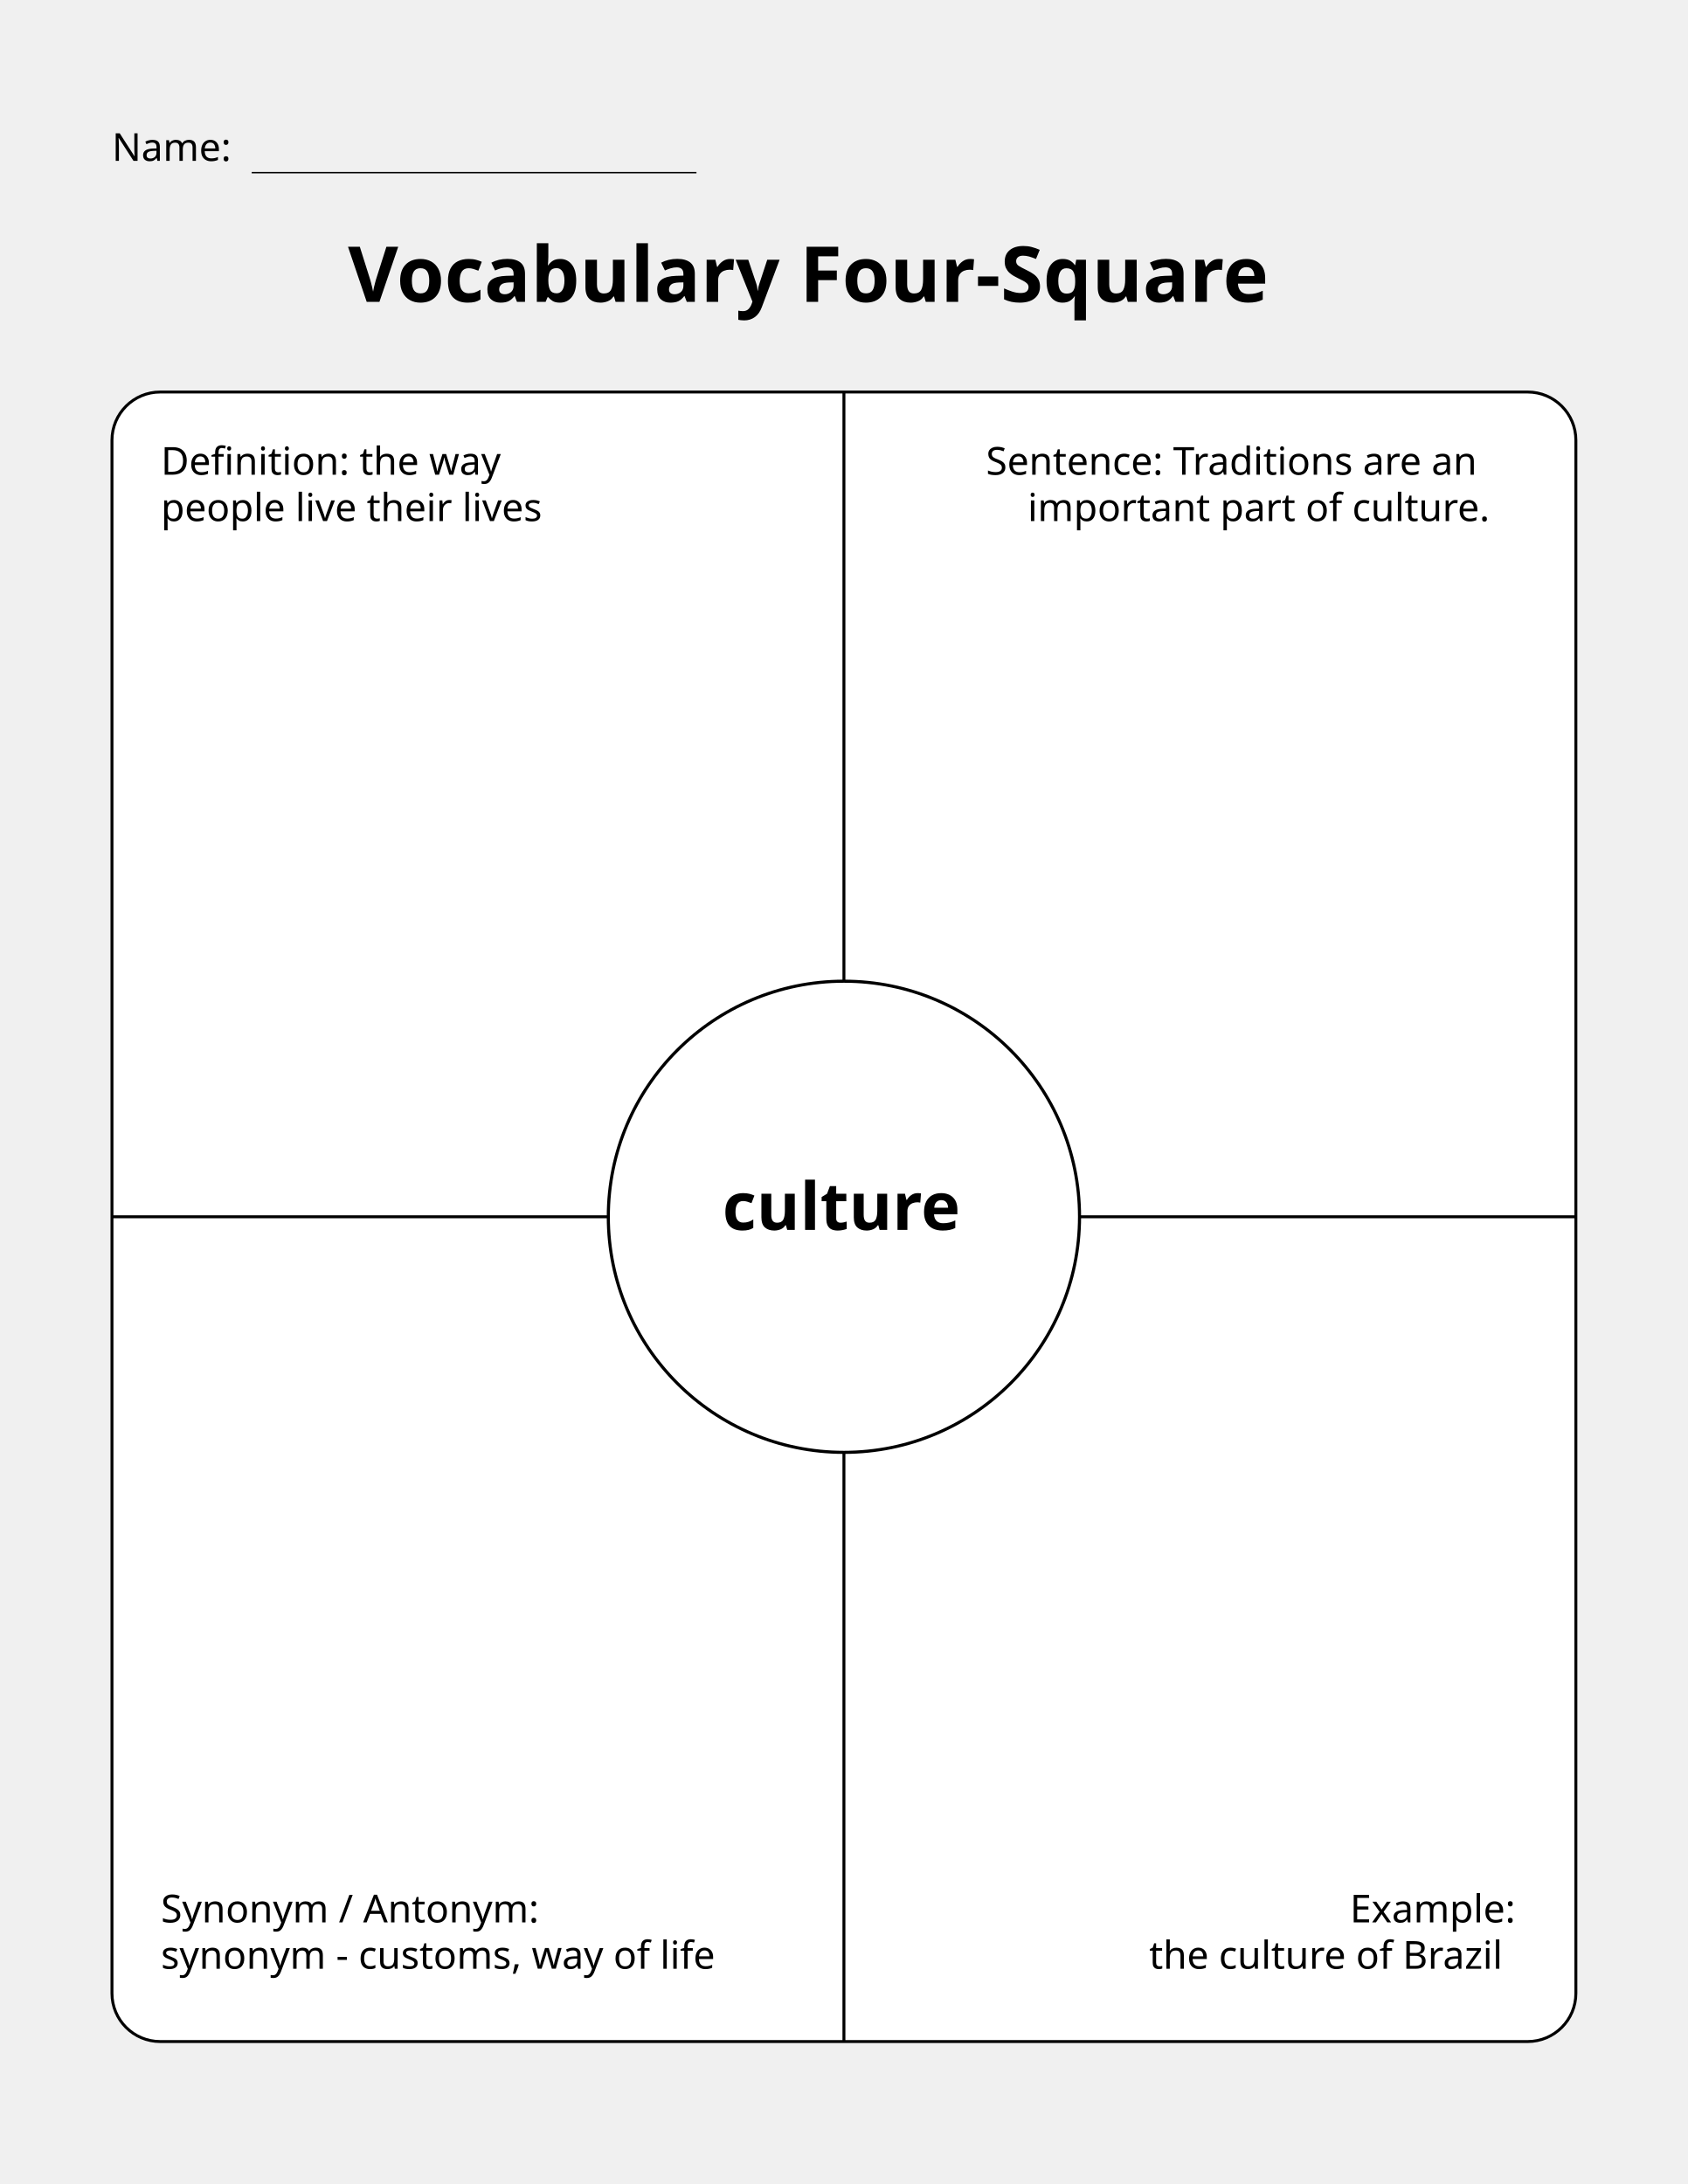
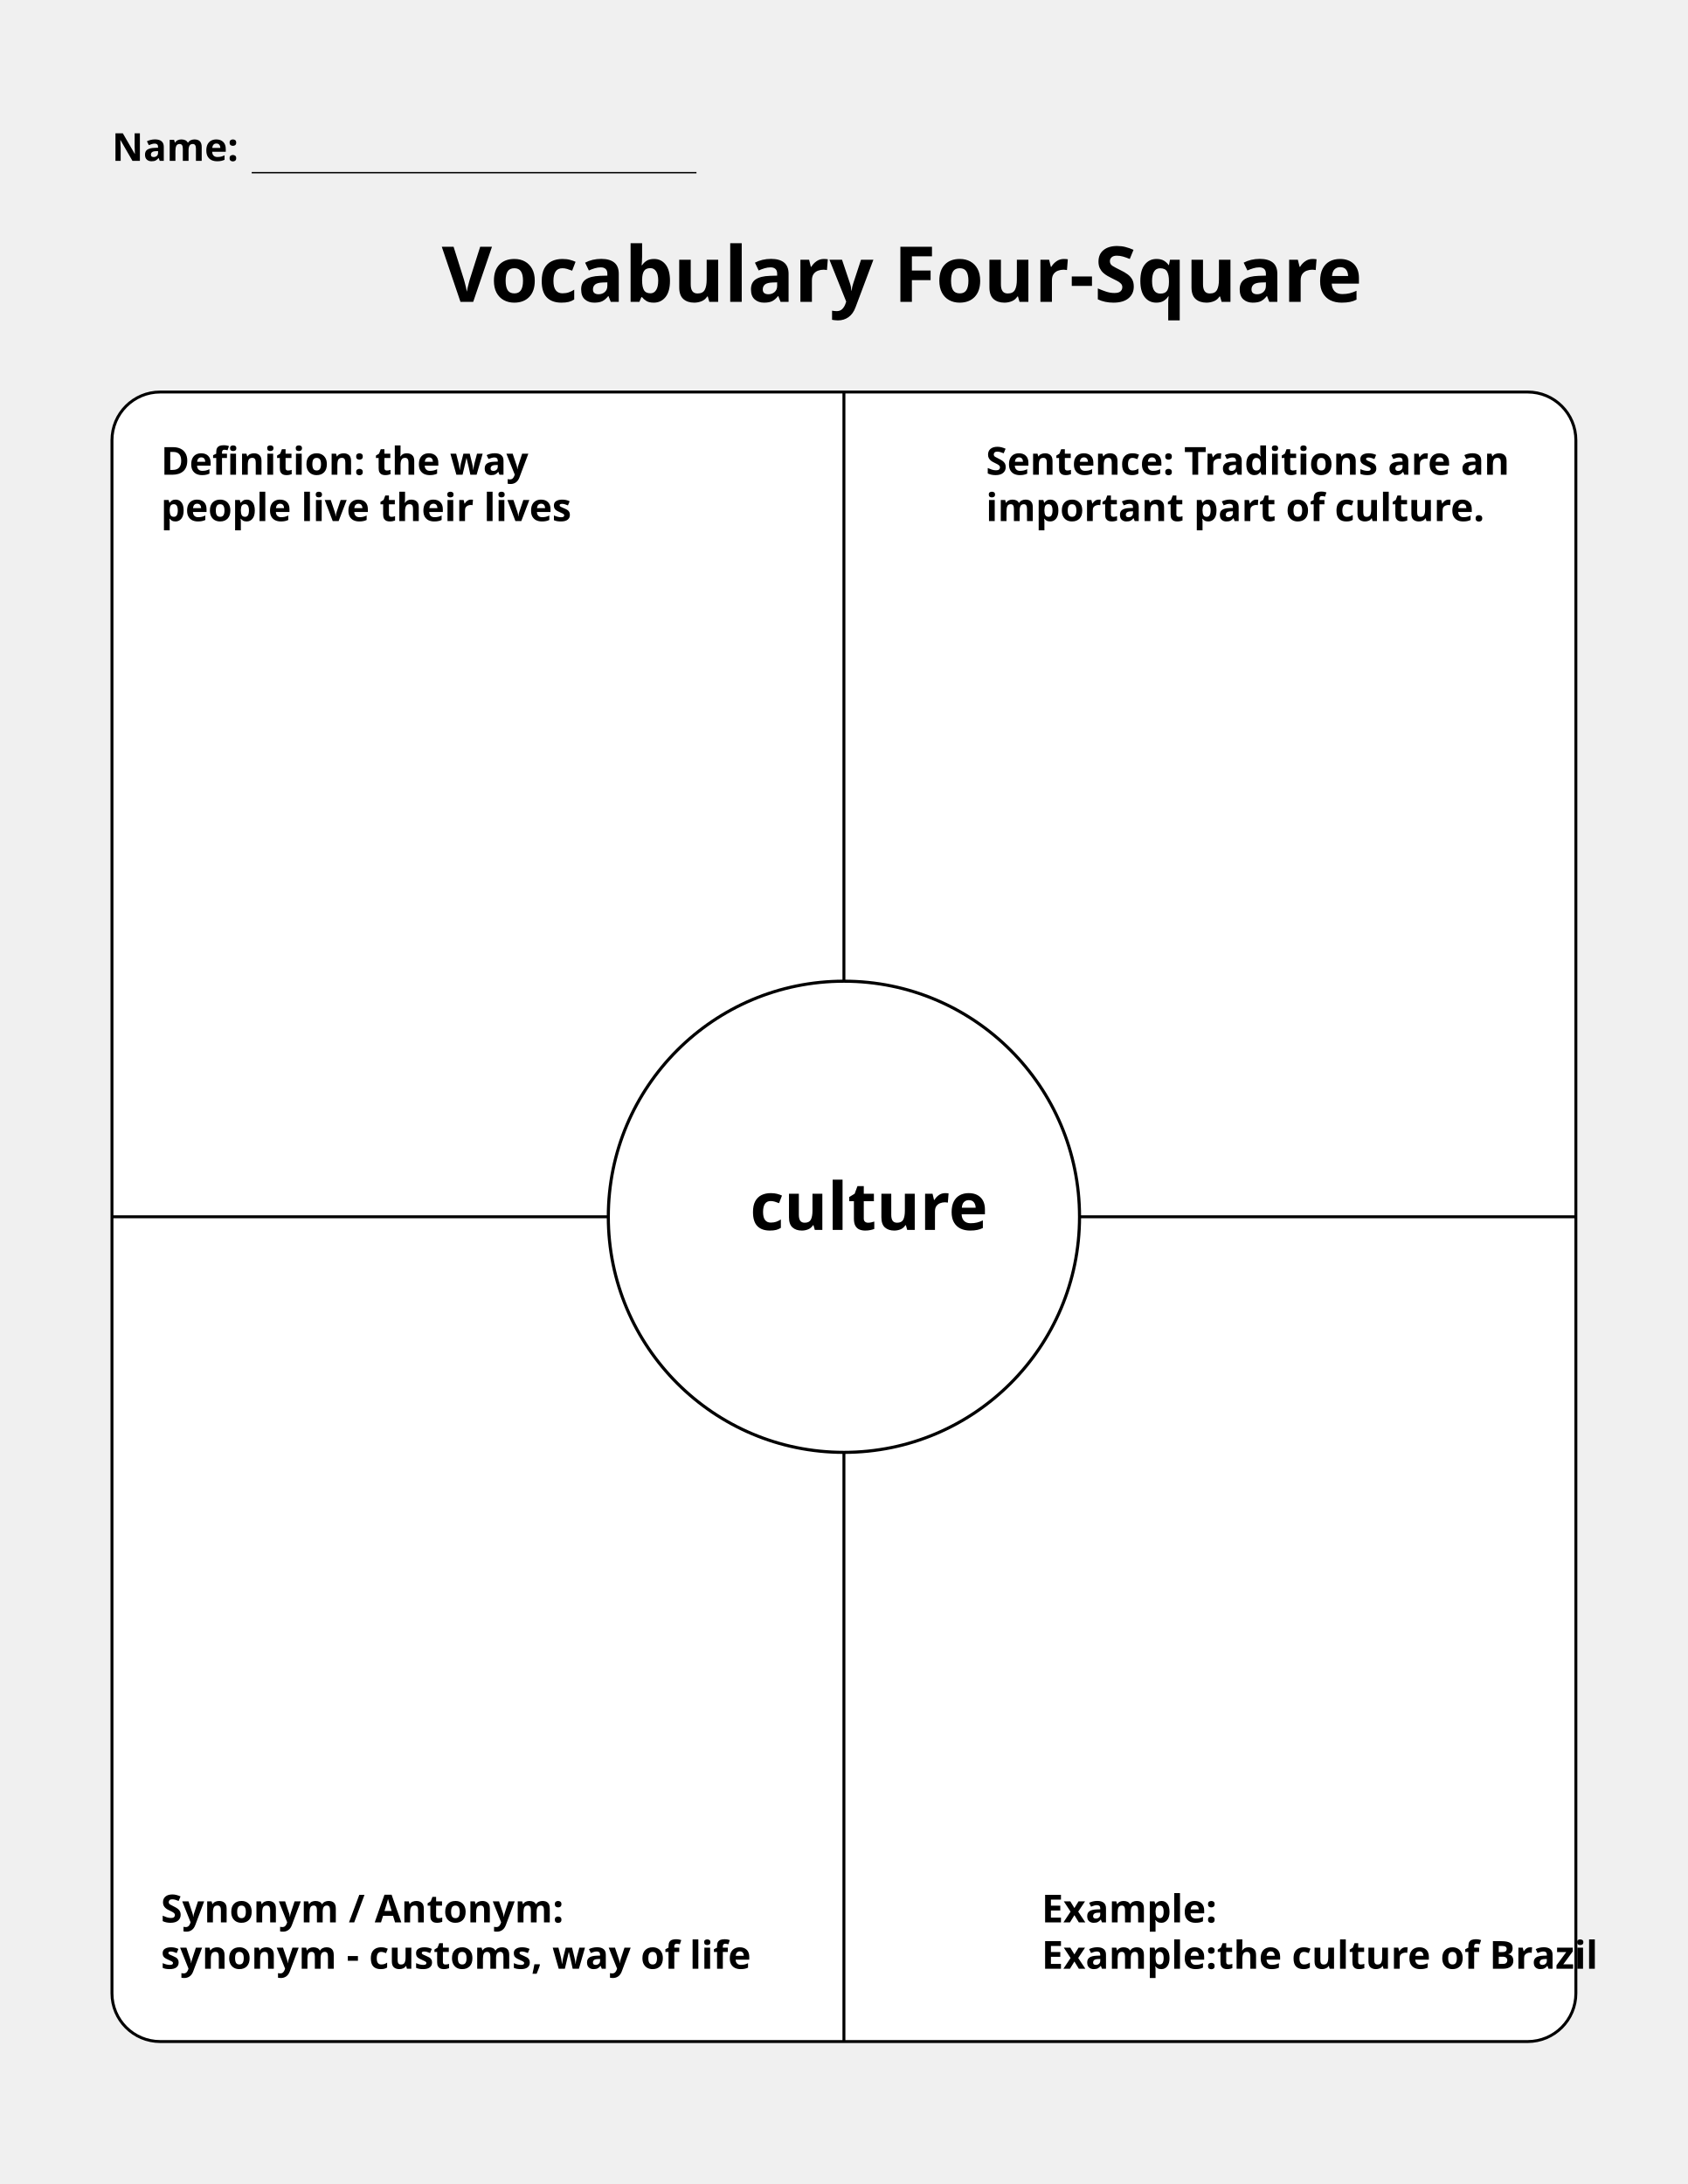
<svg xmlns="http://www.w3.org/2000/svg" version="1.1" x="0px" y="0px" viewBox="0 0 612 792" style="enable-background:new 0 0 612 792;" xml:space="preserve">
  <style type="text/css">
- 	.st0{font-family:'sans-serif';}
- 	.st1{font-size:14px;}
- 	.st2{font-family:'sans-serif'; font-weight:600;}
+ 	.st0{font-family:'sans-serif'; font-weight:600; text-align:left;}
+ 	.st1{font-size:14px; font-family:'sans-serif'; font-weight:600; text-align:left;}
+ 	.st2{font-family:'sans-serif'; font-weight:600; text-align:left;}
	.st3{font-size:28px;}
	.st4{fill:#FFFFFF;}
	.st5{fill:none;stroke:#000000;stroke-width:1.062;stroke-miterlimit:10;}
	.st6{stroke:#000000;stroke-width:0.5;stroke-miterlimit:10;}
	.st7{fill:#FFFFFF;stroke:#000000;stroke-width:1.062;stroke-miterlimit:10;}
	.st8{display:none;fill:#FFFFFF;stroke:#000000;stroke-width:1.131;stroke-miterlimit:10;}
	.st9{fill:#FFFFFF;stroke:#000000;stroke-width:1.131;stroke-miterlimit:10;}
	.st10{font-size:24px;}
</style>
  <g id="Layer_1">
    <text transform="matrix(1 0 0 1 40.5986 58.3419)" class="st0 st1">Name: </text>
-     <text transform="matrix(1 0 0 1 126.186 109.4715)" class="st2 st3">Vocabulary Four-Square</text>
+     <text transform="matrix(1 0 0 1 160.186 109.4715)" class="st2 st3">Vocabulary Four-Square</text>
    <g>
      <g>
        <path class="st4" d="M553.91,740.34H58.09c-9.66,0-17.49-7.83-17.49-17.49v-563.2c0-9.66,7.83-17.49,17.49-17.49h495.82     c9.66,0,17.49,7.83,17.49,17.49v563.2C571.4,732.51,563.57,740.34,553.91,740.34z" />
        <path class="st5" d="M553.91,740.34H58.09c-9.66,0-17.49-7.83-17.49-17.49v-563.2c0-9.66,7.83-17.49,17.49-17.49h495.82     c9.66,0,17.49,7.83,17.49,17.49v563.2C571.4,732.51,563.57,740.34,553.91,740.34z" />
      </g>
    </g>
    <line class="st6" x1="91.27" y1="62.62" x2="252.53" y2="62.62" />
  </g>
  <g id="Layer_2">
    <line class="st7" x1="306" y1="142.16" x2="306" y2="740.34" />
    <line class="st7" x1="40.6" y1="441.25" x2="571.4" y2="441.25" />
    <circle class="st8" cx="306" cy="451.25" r="85.43" />
    <g id="Layer_3">
      <circle class="st9" cx="306" cy="441.25" r="85.43" />
    </g>
-     <text transform="matrix(1 0 0 1 261.9488 446.0146)" class="st2 st10">culture</text>
+     <text transform="matrix(1 0 0 1 271.9488 446.0146)" class="st2 st10">culture</text>
    <text transform="matrix(1 0 0 1 58.3523 172.1578)">
      <tspan x="0" y="0" class="st0 st1">Definition: the way</tspan>
      <tspan x="0" y="16.8" class="st0 st1">people live their lives</tspan>
    </text>
    <text transform="matrix(1 0 0 1 58.3523 697.1382)">
      <tspan x="0" y="0" class="st0 st1">Synonym / Antonym:</tspan>
      <tspan x="0" y="16.8" class="st0 st1">synonym - customs, way of life</tspan>
    </text>
    <text transform="matrix(1 0 0 1 357.5099 172.1578)">
      <tspan x="0" y="0" class="st0 st1">Sentence: Traditions are an</tspan>
-       <tspan x="15.11" y="16.8" class="st0 st1">important part of culture.</tspan>
+       <tspan x="0" y="16.8" class="st0 st1">important part of culture.</tspan>
    </text>
-     <text transform="matrix(1 0 0 1 489.4855 697.1382)">
-       <tspan x="0" y="0" class="st0 st1">Example:</tspan>
-       <tspan x="-72.8" y="16.8" class="st0 st1">the culture of Brazil</tspan>
+     <text transform="matrix(1 0 0 1 450.4855 697.1382)">
+       <tspan x="-72.8" y="0" class="st0 st1">Example:</tspan>
+       <tspan x="-72.8" y="16.8" class="st0 st1">Example:the culture of Brazil</tspan>
    </text>
  </g>
</svg>
